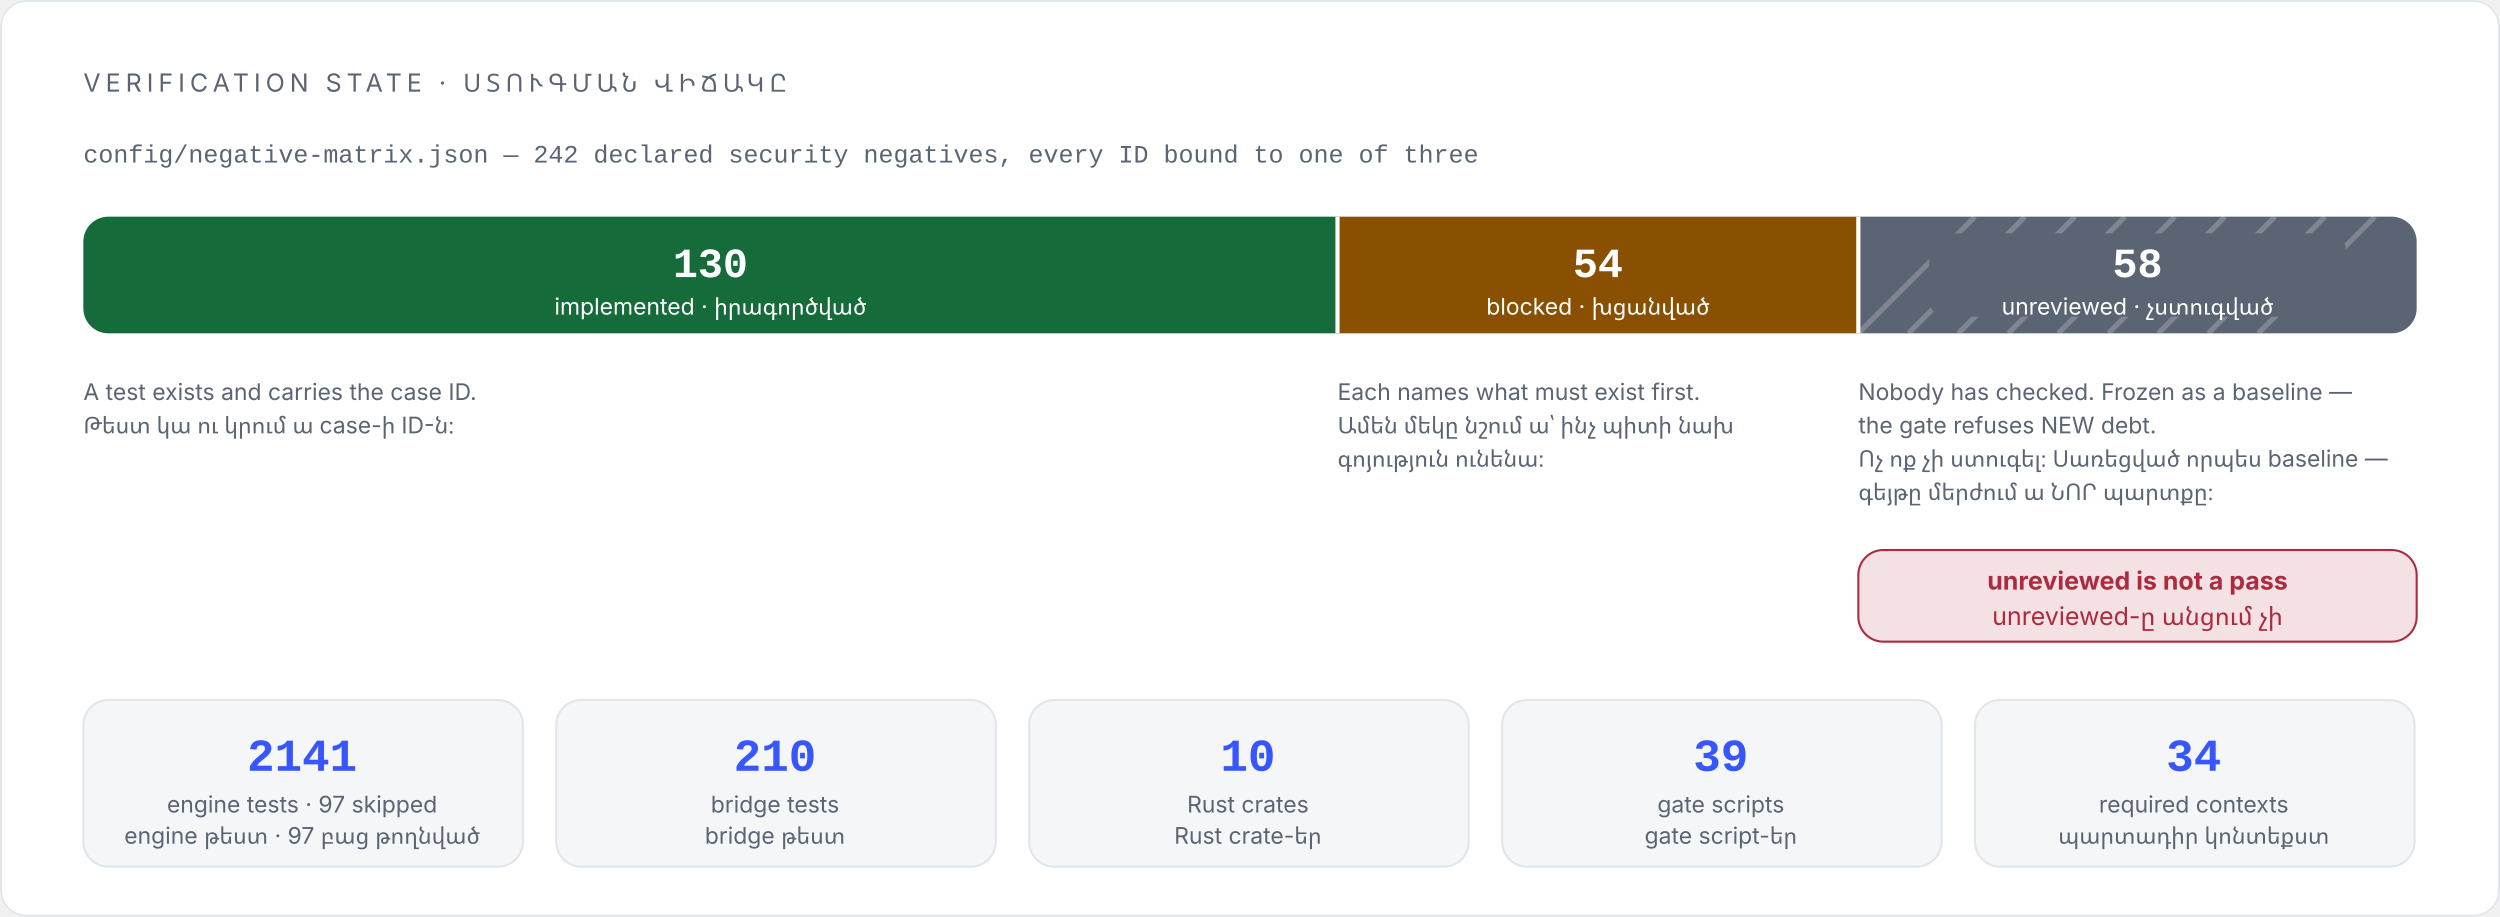
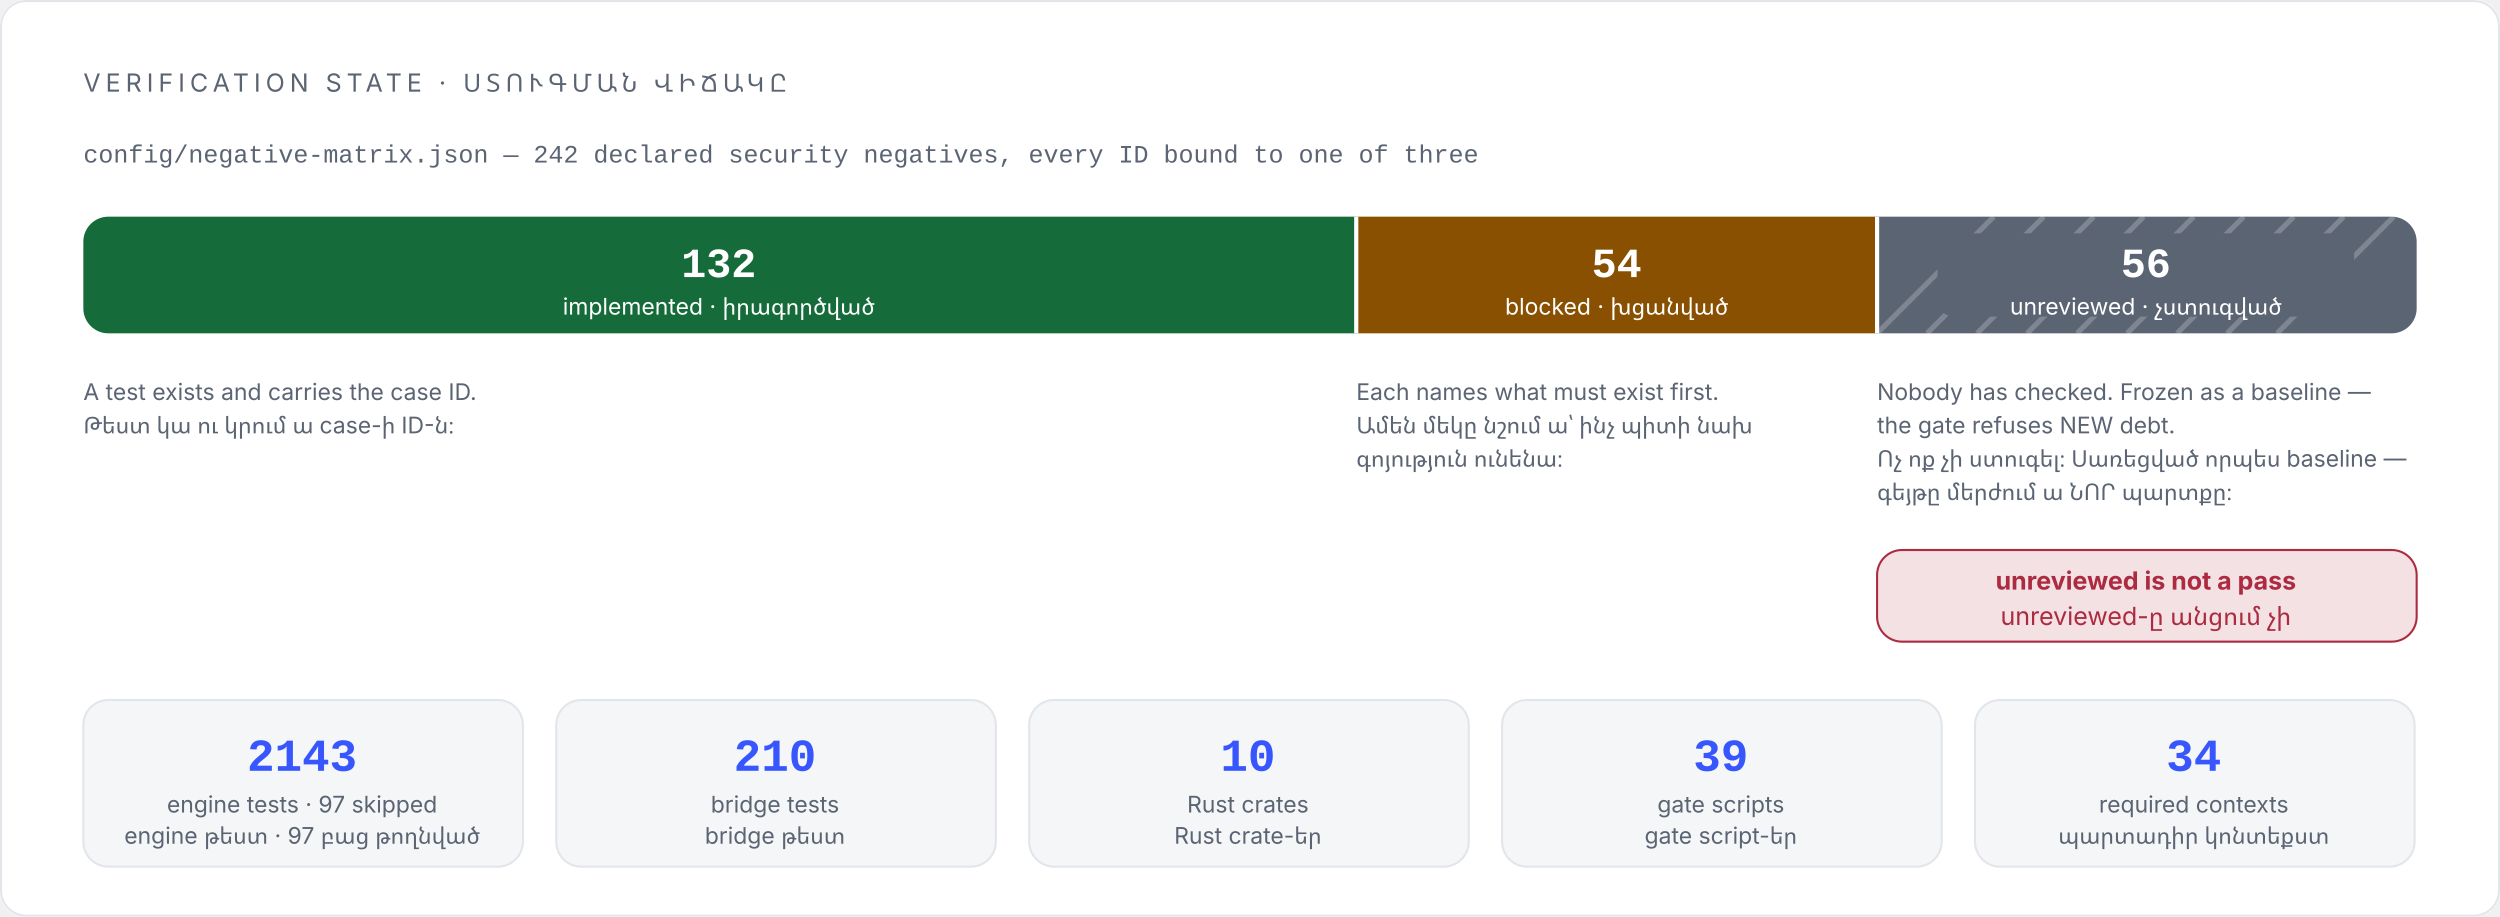
<svg xmlns="http://www.w3.org/2000/svg" viewBox="0 0 1200 440" width="1200" height="440" role="img" aria-labelledby="t d" font-family="Inter, 'Segoe UI', system-ui, -apple-system, 'Noto Sans Armenian', Arial, sans-serif">
  <rect x="0" y="0" width="1200" height="440" rx="12" fill="#ffffff" />
  <rect x="0.5" y="0.5" width="1199" height="439" rx="12" fill="none" stroke="#e2e5ea" />
  <text x="40" y="44" font-size="12" letter-spacing="2.4" fill="#5b6473">VERIFICATION STATE · ՍՏՈՒԳՄԱՆ ՎԻՃԱԿԸ</text>
  <text x="40" y="78" font-size="12" font-family="'JetBrains Mono', 'Cascadia Code', ui-monospace, Consolas, 'Courier New', monospace" fill="#5b6473">config/negative-matrix.json — 242 declared security negatives, every ID bound to one of three</text>
-   <path d="M642 104 H52 A12 12 0 0 0 40 116 V148 A12 12 0 0 0 52 160 H642 Z" fill="#156c3a" />
-   <rect x="642" y="104" width="250" height="56" fill="#885000" />
-   <path d="M892 104 H1148 A12 12 0 0 1 1160 116 V148 A12 12 0 0 1 1148 160 H892 Z" fill="#5b6473" />
-   <line x1="892" y1="160" x2="948" y2="104" stroke="#ffffff" stroke-width="2.5" opacity="0.22" />
-   <line x1="916" y1="160" x2="972" y2="104" stroke="#ffffff" stroke-width="2.5" opacity="0.22" />
-   <line x1="940" y1="160" x2="996" y2="104" stroke="#ffffff" stroke-width="2.5" opacity="0.22" />
-   <line x1="964" y1="160" x2="1020" y2="104" stroke="#ffffff" stroke-width="2.5" opacity="0.22" />
-   <line x1="988" y1="160" x2="1044" y2="104" stroke="#ffffff" stroke-width="2.5" opacity="0.22" />
-   <line x1="1012" y1="160" x2="1068" y2="104" stroke="#ffffff" stroke-width="2.5" opacity="0.22" />
-   <line x1="1036" y1="160" x2="1092" y2="104" stroke="#ffffff" stroke-width="2.5" opacity="0.22" />
-   <line x1="1060" y1="160" x2="1116" y2="104" stroke="#ffffff" stroke-width="2.5" opacity="0.22" />
-   <line x1="1084" y1="160" x2="1140" y2="104" stroke="#ffffff" stroke-width="2.5" opacity="0.22" />
-   <rect x="926" y="112" width="200" height="40" rx="8" fill="#5b6473" />
-   <line x1="642" y1="104" x2="642" y2="160" stroke="#ffffff" stroke-width="2" />
-   <line x1="892" y1="104" x2="892" y2="160" stroke="#ffffff" stroke-width="2" />
-   <text x="341" y="133" font-size="20" font-weight="700" font-family="'JetBrains Mono', 'Cascadia Code', ui-monospace, Consolas, 'Courier New', monospace" fill="#ffffff" text-anchor="middle">130</text>
-   <text x="341" y="151" font-size="11" fill="#ffffff" text-anchor="middle">implemented · իրագործված</text>
-   <text x="767" y="133" font-size="20" font-weight="700" font-family="'JetBrains Mono', 'Cascadia Code', ui-monospace, Consolas, 'Courier New', monospace" fill="#ffffff" text-anchor="middle">54</text>
-   <text x="767" y="151" font-size="11" fill="#ffffff" text-anchor="middle">blocked · խցանված</text>
-   <text x="1026" y="133" font-size="20" font-weight="700" font-family="'JetBrains Mono', 'Cascadia Code', ui-monospace, Consolas, 'Courier New', monospace" fill="#ffffff" text-anchor="middle">58</text>
-   <text x="1026" y="151" font-size="11" fill="#ffffff" text-anchor="middle">unreviewed · չստուգված</text>
+   <path d="M651 104 H52 A12 12 0 0 0 40 116 V148 A12 12 0 0 0 52 160 H651 Z" fill="#156c3a" />
+   <rect x="651" y="104" width="250" height="56" fill="#885000" />
+   <path d="M901 104 H1148 A12 12 0 0 1 1160 116 V148 A12 12 0 0 1 1148 160 H901 Z" fill="#5b6473" />
+   <line x1="901" y1="160" x2="957" y2="104" stroke="#ffffff" stroke-width="2.5" opacity="0.22" />
+   <line x1="925" y1="160" x2="981" y2="104" stroke="#ffffff" stroke-width="2.5" opacity="0.22" />
+   <line x1="949" y1="160" x2="1005" y2="104" stroke="#ffffff" stroke-width="2.5" opacity="0.22" />
+   <line x1="973" y1="160" x2="1029" y2="104" stroke="#ffffff" stroke-width="2.5" opacity="0.22" />
+   <line x1="997" y1="160" x2="1053" y2="104" stroke="#ffffff" stroke-width="2.5" opacity="0.22" />
+   <line x1="1021" y1="160" x2="1077" y2="104" stroke="#ffffff" stroke-width="2.5" opacity="0.22" />
+   <line x1="1045" y1="160" x2="1101" y2="104" stroke="#ffffff" stroke-width="2.5" opacity="0.22" />
+   <line x1="1069" y1="160" x2="1125" y2="104" stroke="#ffffff" stroke-width="2.5" opacity="0.22" />
+   <line x1="1093" y1="160" x2="1149" y2="104" stroke="#ffffff" stroke-width="2.5" opacity="0.22" />
+   <rect x="930" y="112" width="200" height="40" rx="8" fill="#5b6473" />
+   <line x1="651" y1="104" x2="651" y2="160" stroke="#ffffff" stroke-width="2" />
+   <line x1="901" y1="104" x2="901" y2="160" stroke="#ffffff" stroke-width="2" />
+   <text x="345" y="133" font-size="20" font-weight="700" font-family="'JetBrains Mono', 'Cascadia Code', ui-monospace, Consolas, 'Courier New', monospace" fill="#ffffff" text-anchor="middle">132</text>
+   <text x="345" y="151" font-size="11" fill="#ffffff" text-anchor="middle">implemented · իրագործված</text>
+   <text x="776" y="133" font-size="20" font-weight="700" font-family="'JetBrains Mono', 'Cascadia Code', ui-monospace, Consolas, 'Courier New', monospace" fill="#ffffff" text-anchor="middle">54</text>
+   <text x="776" y="151" font-size="11" fill="#ffffff" text-anchor="middle">blocked · խցանված</text>
+   <text x="1030" y="133" font-size="20" font-weight="700" font-family="'JetBrains Mono', 'Cascadia Code', ui-monospace, Consolas, 'Courier New', monospace" fill="#ffffff" text-anchor="middle">56</text>
+   <text x="1030" y="151" font-size="11" fill="#ffffff" text-anchor="middle">unreviewed · չստուգված</text>
  <text x="40" y="192" font-size="11" fill="#5b6473">A test exists and carries the case ID.</text>
  <text x="40" y="208" font-size="11" fill="#5b6473">Թեստ կա ու կրում ա case-ի ID-ն։</text>
-   <text x="642" y="192" font-size="11" fill="#5b6473">Each names what must exist first.</text>
-   <text x="642" y="208" font-size="11" fill="#5b6473">Ամեն մեկը նշում ա՝ ինչ պիտի նախ</text>
-   <text x="642" y="224" font-size="11" fill="#5b6473">գոյություն ունենա։</text>
-   <text x="892" y="192" font-size="11" fill="#5b6473">Nobody has checked. Frozen as a baseline —</text>
-   <text x="892" y="208" font-size="11" fill="#5b6473">the gate refuses NEW debt.</text>
-   <text x="892" y="224" font-size="11" fill="#5b6473">Ոչ ոք չի ստուգել։ Սառեցված որպես baseline —</text>
-   <text x="892" y="240" font-size="11" fill="#5b6473">գեյթը մերժում ա ՆՈՐ պարտքը։</text>
-   <rect x="892" y="264" width="268" height="44" rx="12" fill="#f3e1e4" stroke="#ac2b40" />
-   <text x="1026" y="283" font-size="12" font-weight="700" fill="#ac2b40" text-anchor="middle">unreviewed is not a pass</text>
-   <text x="1026" y="300" font-size="12" fill="#ac2b40" text-anchor="middle">unreviewed-ը անցում չի</text>
+   <text x="651" y="192" font-size="11" fill="#5b6473">Each names what must exist first.</text>
+   <text x="651" y="208" font-size="11" fill="#5b6473">Ամեն մեկը նշում ա՝ ինչ պիտի նախ</text>
+   <text x="651" y="224" font-size="11" fill="#5b6473">գոյություն ունենա։</text>
+   <text x="901" y="192" font-size="11" fill="#5b6473">Nobody has checked. Frozen as a baseline —</text>
+   <text x="901" y="208" font-size="11" fill="#5b6473">the gate refuses NEW debt.</text>
+   <text x="901" y="224" font-size="11" fill="#5b6473">Ոչ ոք չի ստուգել։ Սառեցված որպես baseline —</text>
+   <text x="901" y="240" font-size="11" fill="#5b6473">գեյթը մերժում ա ՆՈՐ պարտքը։</text>
+   <rect x="901" y="264" width="259" height="44" rx="12" fill="#f3e1e4" stroke="#ac2b40" />
+   <text x="1030" y="283" font-size="12" font-weight="700" fill="#ac2b40" text-anchor="middle">unreviewed is not a pass</text>
+   <text x="1030" y="300" font-size="12" fill="#ac2b40" text-anchor="middle">unreviewed-ը անցում չի</text>
  <rect x="40" y="336" width="211" height="80" rx="12" fill="#f5f6f8" stroke="#e2e5ea" />
-   <text x="145" y="370" font-size="22" font-weight="700" font-family="'JetBrains Mono', 'Cascadia Code', ui-monospace, Consolas, 'Courier New', monospace" fill="#3856fe" text-anchor="middle">2141</text>
+   <text x="145" y="370" font-size="22" font-weight="700" font-family="'JetBrains Mono', 'Cascadia Code', ui-monospace, Consolas, 'Courier New', monospace" fill="#3856fe" text-anchor="middle">2143</text>
  <text x="145" y="390" font-size="11" fill="#5b6473" text-anchor="middle">engine tests · 97 skipped</text>
  <text x="145" y="405" font-size="11" fill="#5b6473" text-anchor="middle">engine թեստ · 97 բաց թողնված</text>
  <rect x="267" y="336" width="211" height="80" rx="12" fill="#f5f6f8" stroke="#e2e5ea" />
  <text x="372" y="370" font-size="22" font-weight="700" font-family="'JetBrains Mono', 'Cascadia Code', ui-monospace, Consolas, 'Courier New', monospace" fill="#3856fe" text-anchor="middle">210</text>
  <text x="372" y="390" font-size="11" fill="#5b6473" text-anchor="middle">bridge tests</text>
  <text x="372" y="405" font-size="11" fill="#5b6473" text-anchor="middle">bridge թեստ</text>
  <rect x="494" y="336" width="211" height="80" rx="12" fill="#f5f6f8" stroke="#e2e5ea" />
  <text x="599" y="370" font-size="22" font-weight="700" font-family="'JetBrains Mono', 'Cascadia Code', ui-monospace, Consolas, 'Courier New', monospace" fill="#3856fe" text-anchor="middle">10</text>
  <text x="599" y="390" font-size="11" fill="#5b6473" text-anchor="middle">Rust crates</text>
  <text x="599" y="405" font-size="11" fill="#5b6473" text-anchor="middle">Rust crate-եր</text>
  <rect x="721" y="336" width="211" height="80" rx="12" fill="#f5f6f8" stroke="#e2e5ea" />
  <text x="826" y="370" font-size="22" font-weight="700" font-family="'JetBrains Mono', 'Cascadia Code', ui-monospace, Consolas, 'Courier New', monospace" fill="#3856fe" text-anchor="middle">39</text>
  <text x="826" y="390" font-size="11" fill="#5b6473" text-anchor="middle">gate scripts</text>
  <text x="826" y="405" font-size="11" fill="#5b6473" text-anchor="middle">gate script-եր</text>
  <rect x="948" y="336" width="211" height="80" rx="12" fill="#f5f6f8" stroke="#e2e5ea" />
  <text x="1053" y="370" font-size="22" font-weight="700" font-family="'JetBrains Mono', 'Cascadia Code', ui-monospace, Consolas, 'Courier New', monospace" fill="#3856fe" text-anchor="middle">34</text>
  <text x="1053" y="390" font-size="11" fill="#5b6473" text-anchor="middle">required contexts</text>
  <text x="1053" y="405" font-size="11" fill="#5b6473" text-anchor="middle">պարտադիր կոնտեքստ</text>
</svg>
